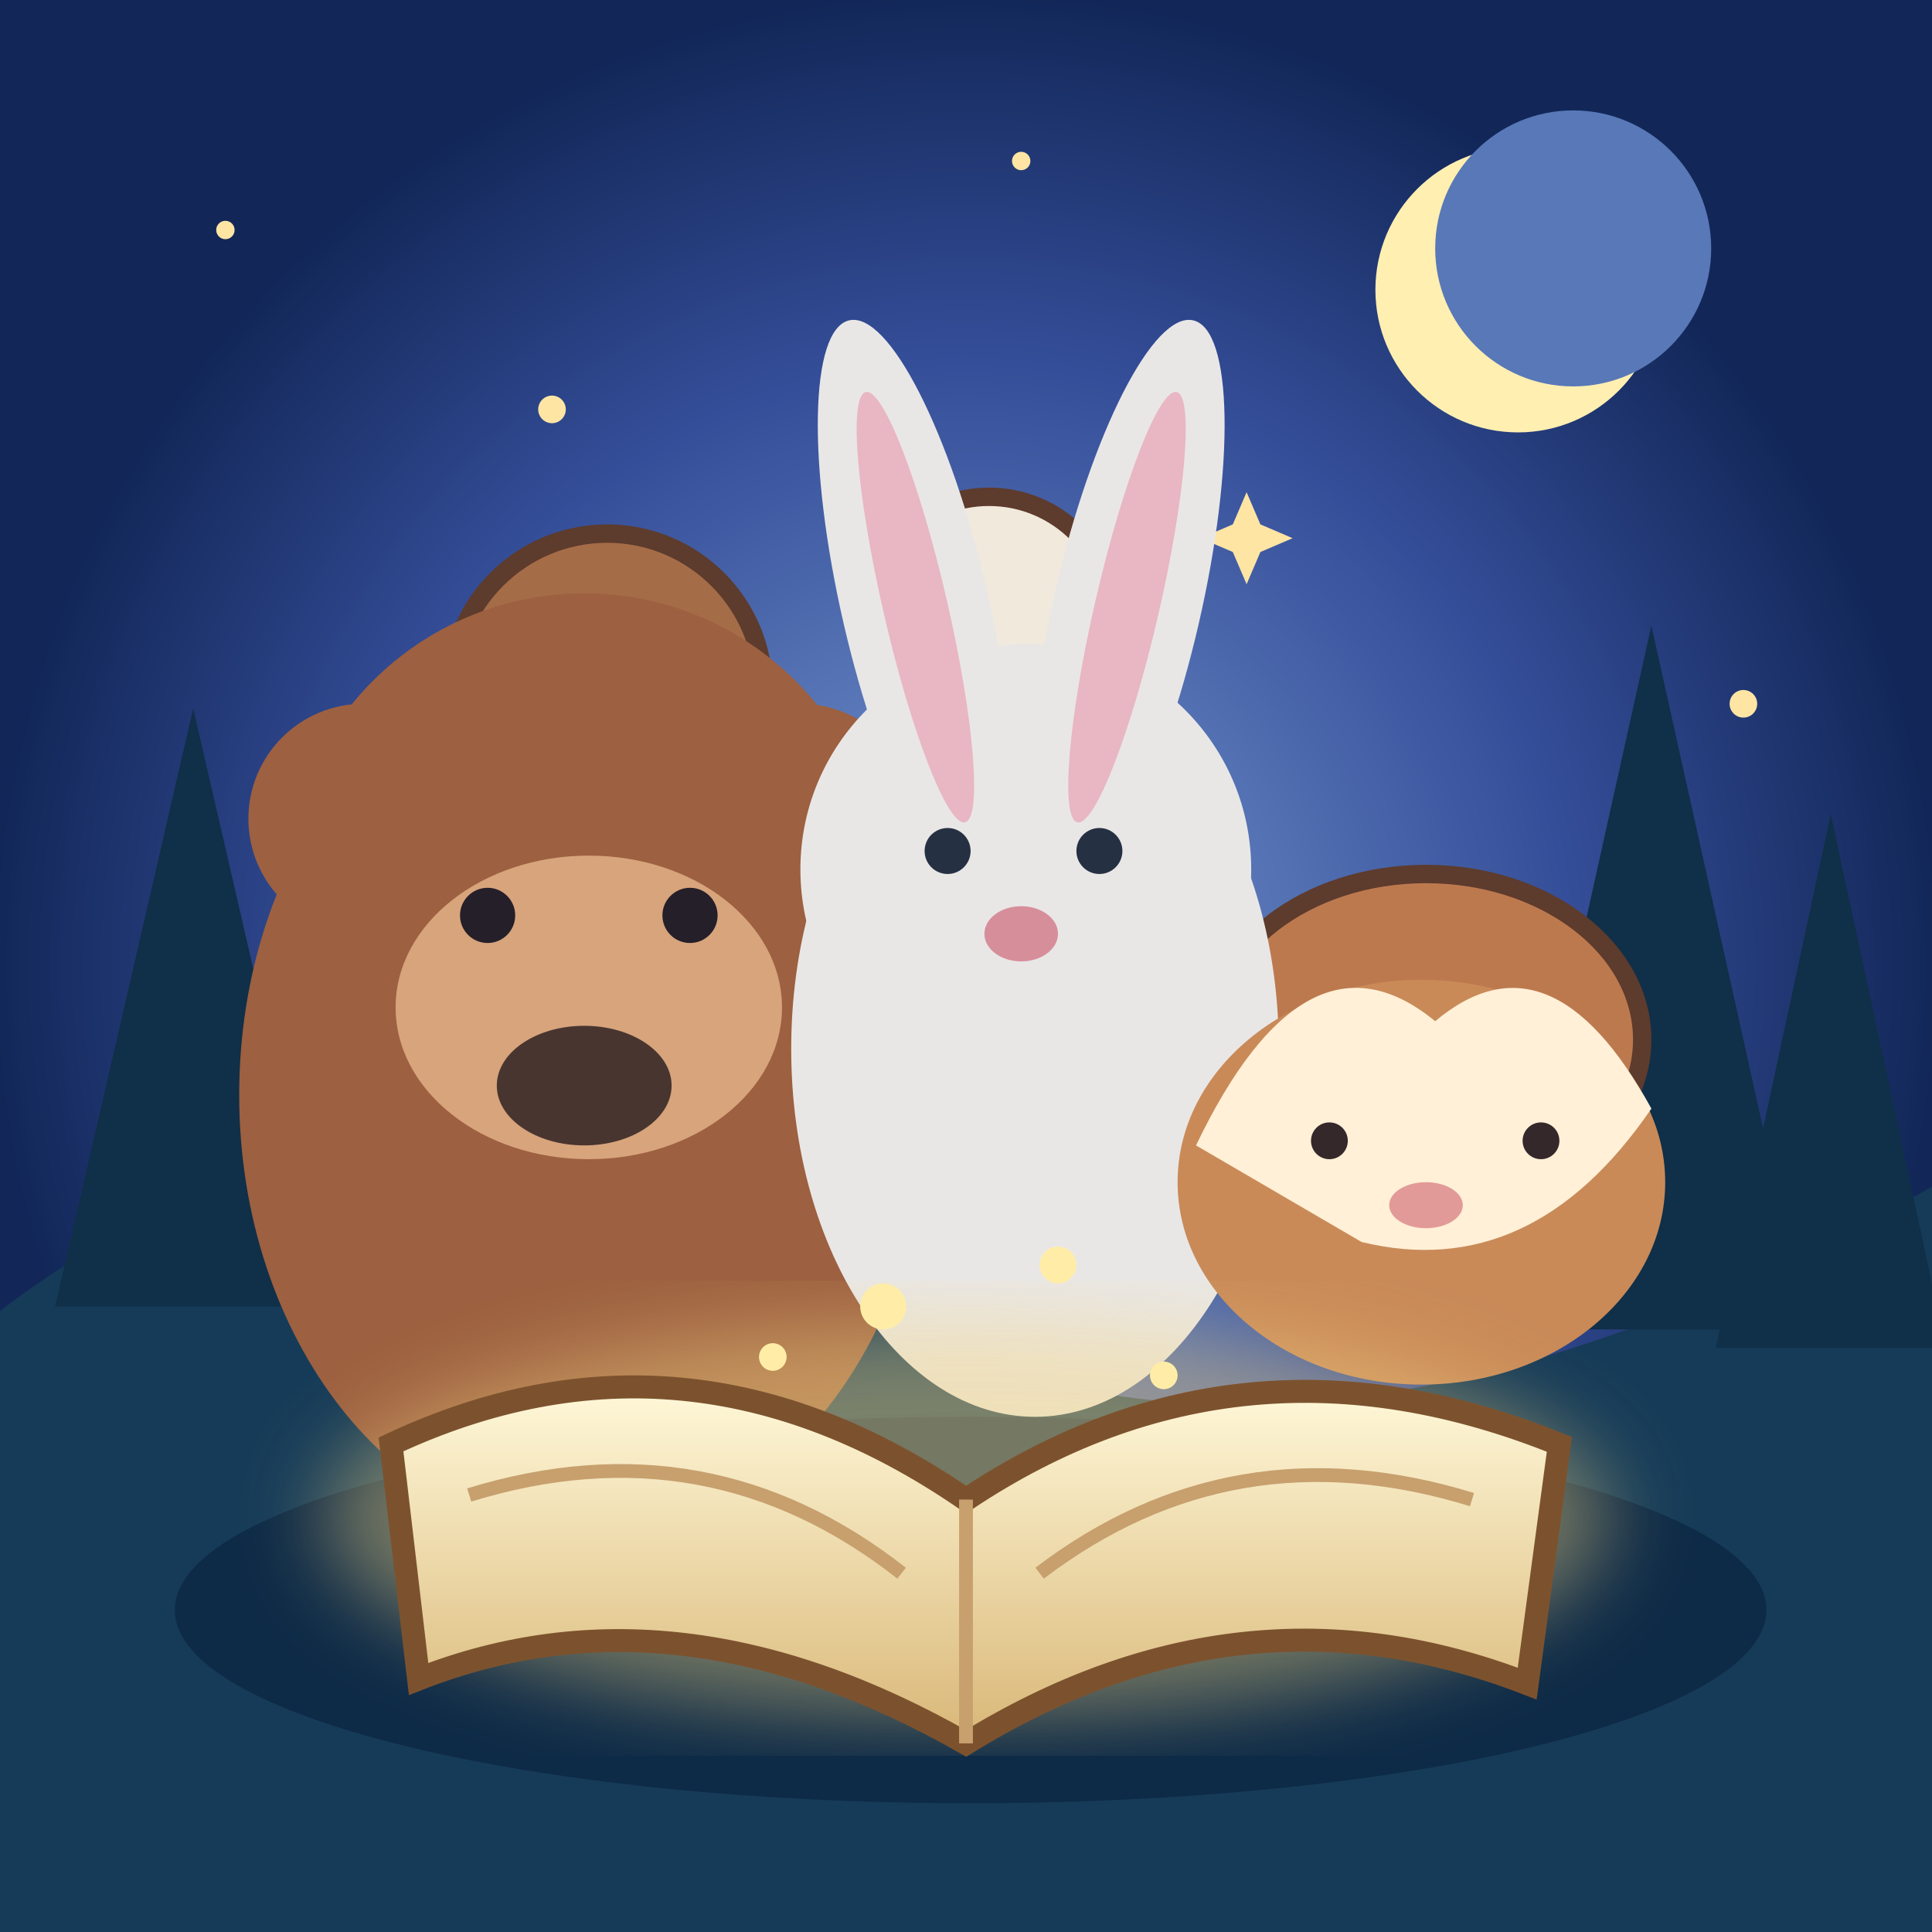
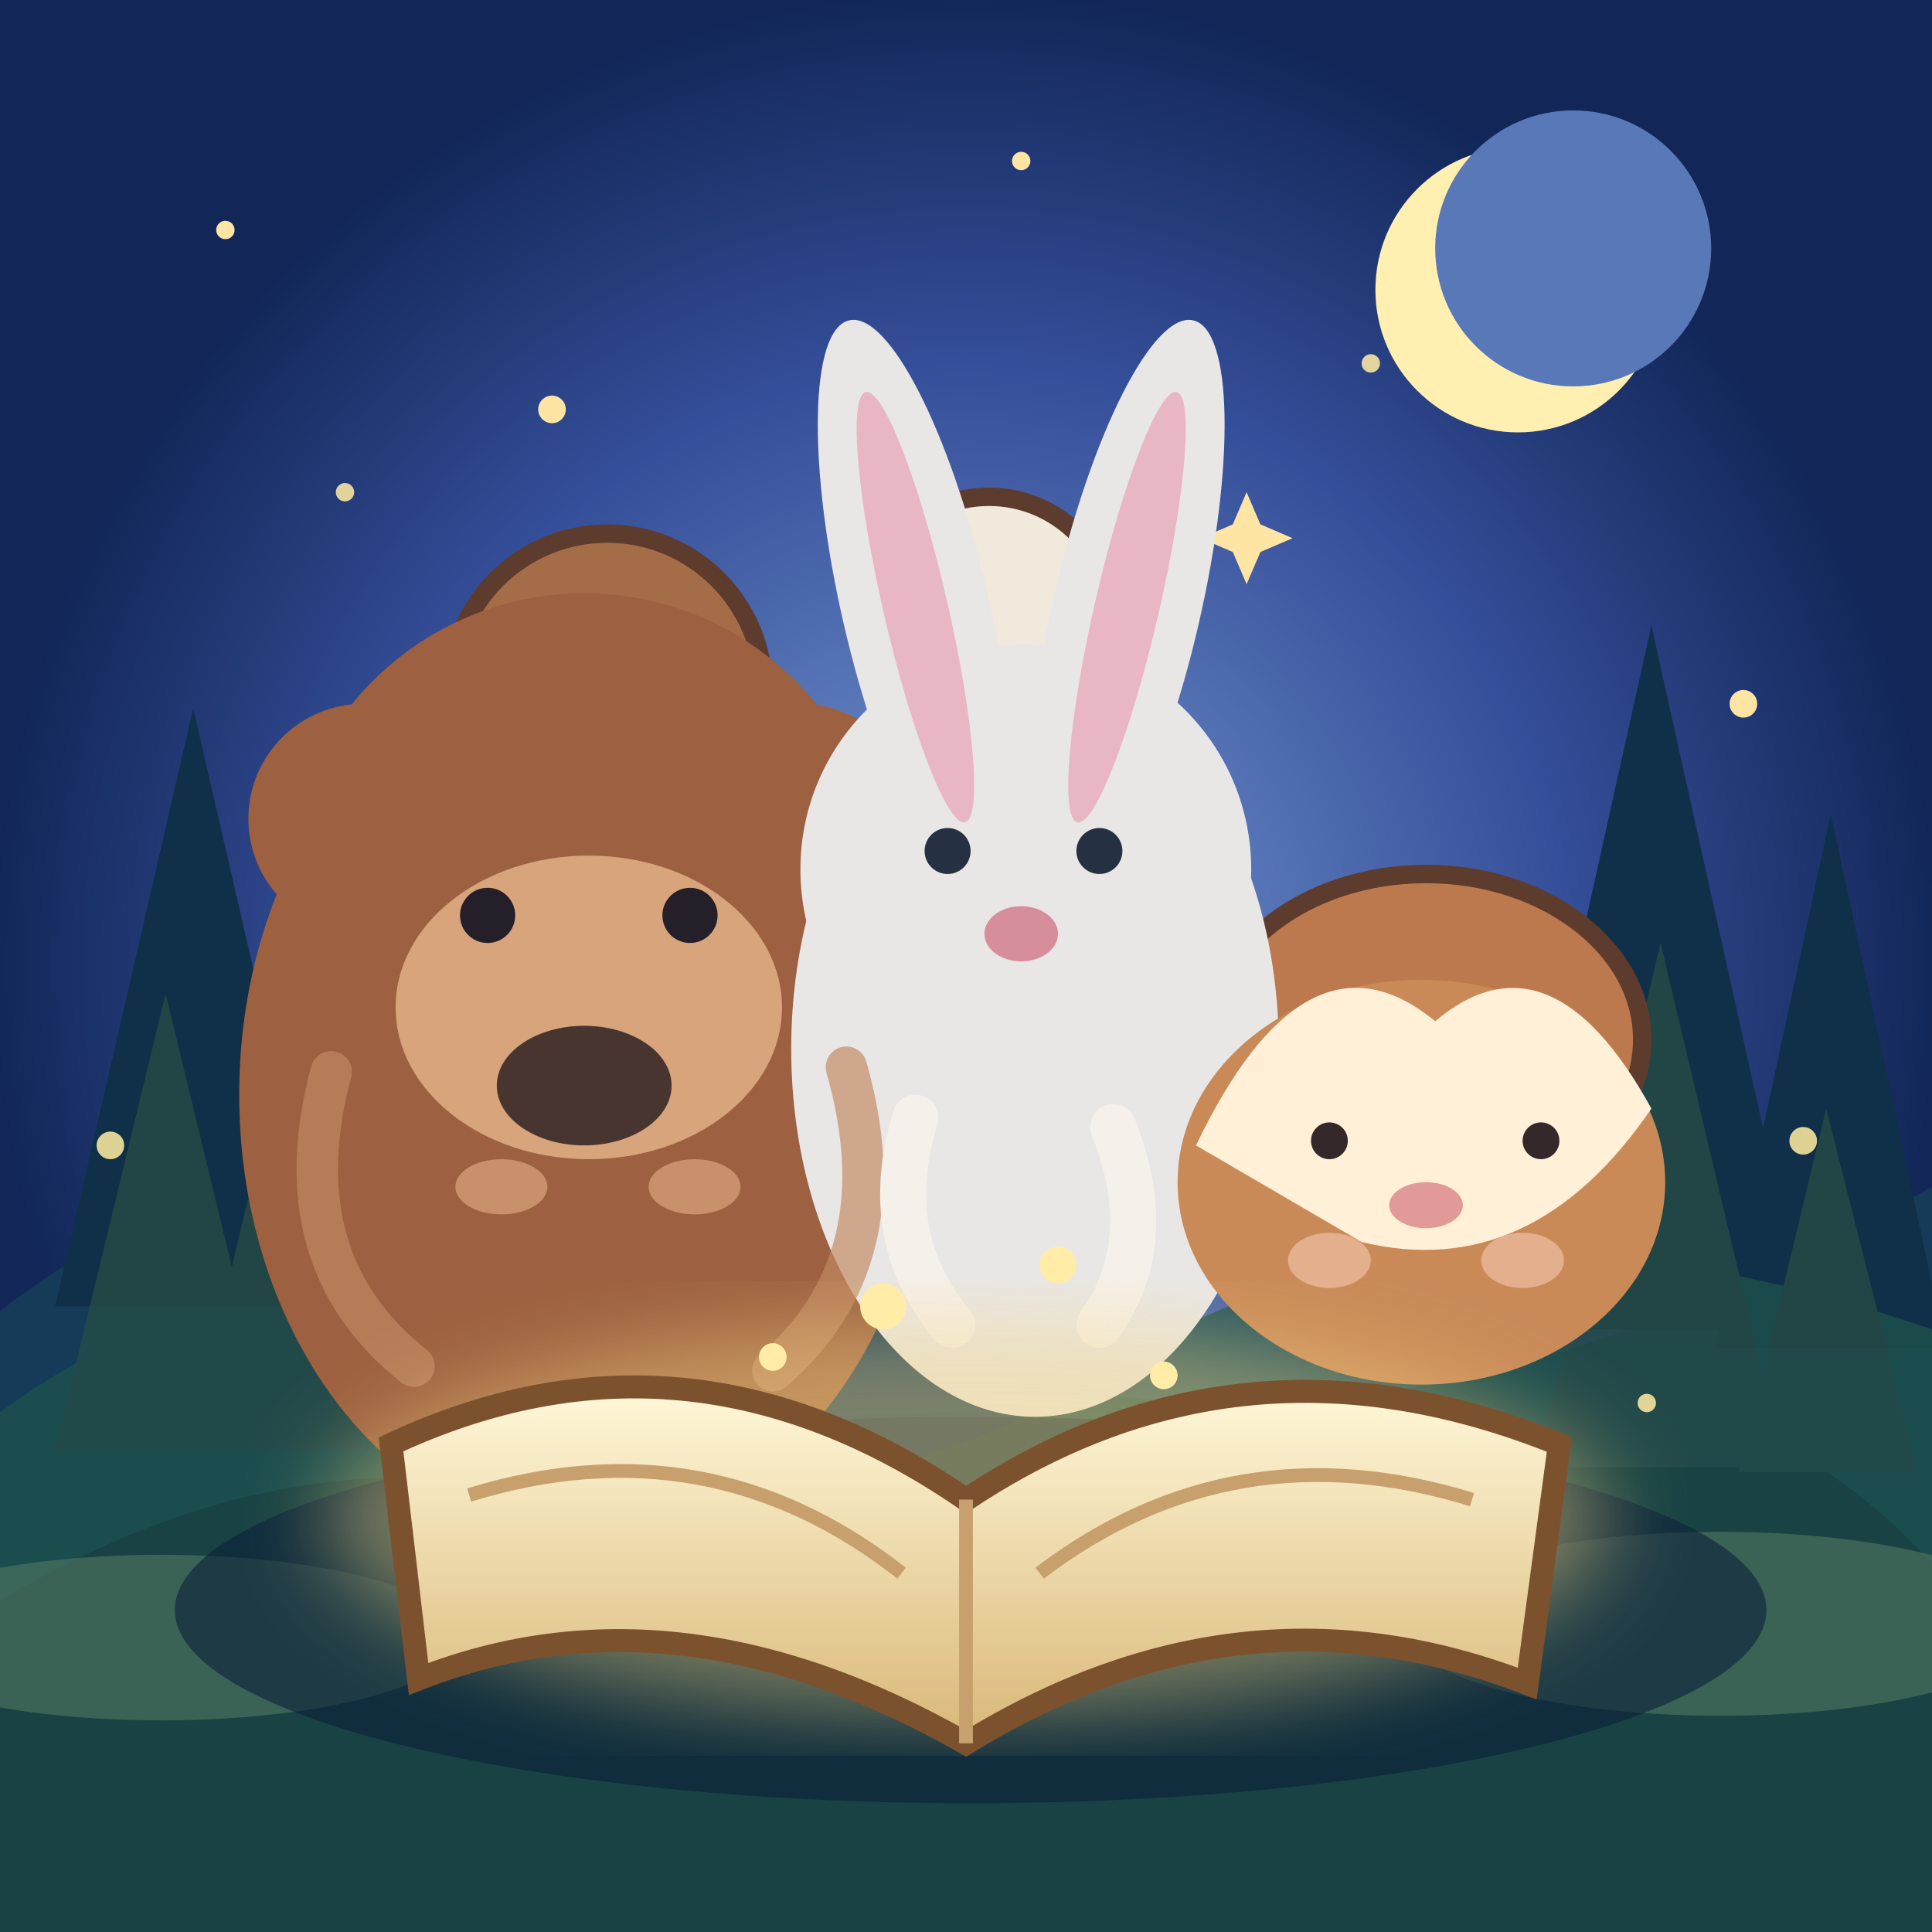
<svg xmlns="http://www.w3.org/2000/svg" viewBox="0 0 420 420">
  <defs>
    <radialGradient id="sky">
      <stop stop-color="#789bd2" />
      <stop offset=".62" stop-color="#354e99" />
      <stop offset="1" stop-color="#122758" />
    </radialGradient>
    <linearGradient id="book" x2="0" y2="1">
      <stop stop-color="#fff8d9" />
      <stop offset="1" stop-color="#d9b777" />
    </linearGradient>
    <filter id="glow">
      <feGaussianBlur stdDeviation="9" />
    </filter>
  </defs>
  <rect width="420" height="420" fill="url(#sky)" />
  <circle cx="330" cy="63" r="31" fill="#ffefb1" />
  <circle cx="342" cy="54" r="30" fill="#5878b8" />
  <g fill="#ffe5a4">
    <circle cx="49" cy="50" r="2" />
    <circle cx="120" cy="89" r="3" />
    <circle cx="222" cy="35" r="2" />
    <circle cx="379" cy="153" r="3" />
    <path d="m88 155 4 9 9 4-9 4-4 9-4-9-9-4 9-4zM271 107l3 7 7 3-7 3-3 7-3-7-7-3 7-3z" />
  </g>
  <path d="M0 285Q85 220 180 280T420 258V420H0" fill="#153b58" />
  <g fill="#102f48">
    <path d="m12 284 30-130 30 130zm35 0 24-95 25 95zm278 5 34-153 34 153zm48 4 25-116 25 116z" />
+   </g>
+   <g opacity=".8">
+     <path d="M0 307Q68 258 120 300T242 297T420 289V420H0" fill="#1d514b" />
+     <path d="M0 348Q80 300 156 338T300 329T420 340V420H0" fill="#19443d" />
+     <g fill="#264c45">
+       <path d="M12 315l24-99 24 99zm29 0 19-80 19 80zm293 4 27-114 27 114zm44 1 19-79 20 79z" />
+     </g>
+     <g fill="#5f8764" opacity=".6">
+       <ellipse cx="35" cy="356" rx="65" ry="18" />
+       <ellipse cx="374" cy="353" rx="69" ry="20" />
+     </g>
+   </g>
+   <g fill="#fbe7a0" opacity=".88">
+     <circle cx="24" cy="249" r="3" />
+     <circle cx="66" cy="279" r="2" />
+     <circle cx="392" cy="248" r="3" />
+     <circle cx="358" cy="305" r="2" />
+     <circle cx="75" cy="107" r="2" />
+     <circle cx="298" cy="79" r="2" />
  </g>
  <ellipse cx="211" cy="350" rx="173" ry="42" fill="#081b38" opacity=".55" />
  <g stroke="#5d3b2d" stroke-width="4">
    <circle cx="132" cy="150" r="34" fill="#a56c48" />
    <circle cx="215" cy="135" r="27" fill="#f2e9dd" />
    <ellipse cx="310" cy="226" rx="47" ry="36" fill="#bd794e" />
  </g>
  <g fill="#9d6040">
    <ellipse cx="127" cy="238" rx="75" ry="96" />
    <circle cx="79" cy="178" r="25" />
    <circle cx="174" cy="178" r="25" />
    <circle cx="127" cy="194" r="65" />
  </g>
  <ellipse cx="128" cy="219" rx="42" ry="33" fill="#d7a47c" />
  <ellipse cx="127" cy="236" rx="19" ry="13" fill="#49352f" />
  <circle cx="106" cy="199" r="6" fill="#251f29" />
  <circle cx="150" cy="199" r="6" fill="#251f29" />
  <g fill="#e9e7e6">
    <ellipse cx="225" cy="228" rx="53" ry="80" />
    <ellipse cx="199" cy="132" rx="16" ry="64" transform="rotate(-13 199 132)" />
    <ellipse cx="245" cy="132" rx="16" ry="64" transform="rotate(13 245 132)" />
    <circle cx="223" cy="189" r="49" />
  </g>
  <g fill="#e8b7c3">
    <ellipse cx="199" cy="132" rx="7" ry="48" transform="rotate(-13 199 132)" />
    <ellipse cx="245" cy="132" rx="7" ry="48" transform="rotate(13 245 132)" />
  </g>
  <circle cx="206" cy="185" r="5" fill="#263043" />
  <circle cx="239" cy="185" r="5" fill="#263043" />
  <ellipse cx="222" cy="203" rx="8" ry="6" fill="#d78e9b" />
  <ellipse cx="309" cy="257" rx="53" ry="44" fill="#c98a58" />
  <path d="M260 249Q284 199 312 222Q337 201 359 241Q333 279 296 270Z" fill="#fff0d7" />
  <circle cx="289" cy="248" r="4" fill="#34282b" />
  <circle cx="335" cy="248" r="4" fill="#34282b" />
  <ellipse cx="310" cy="262" rx="8" ry="5" fill="#e29a98" />
+   <g opacity=".68">
+     <path d="M72 233Q61 274 90 297M184 232Q196 274 168 298" stroke="#c18a64" stroke-width="9" fill="none" stroke-linecap="round" />
+     <ellipse cx="109" cy="258" rx="10" ry="6" fill="#dca780" />
+     <ellipse cx="151" cy="258" rx="10" ry="6" fill="#dca780" />
+     <path d="M199 243Q191 269 207 288M242 245Q252 270 239 288" stroke="#faf5ec" stroke-width="10" fill="none" stroke-linecap="round" />
+     <ellipse cx="289" cy="274" rx="9" ry="6" fill="#f1c0a4" />
+     <ellipse cx="331" cy="274" rx="9" ry="6" fill="#f1c0a4" />
+   </g>
  <ellipse cx="210" cy="330" rx="140" ry="43" fill="#f5d783" opacity=".45" filter="url(#glow)" />
  <path d="M85 314Q149 284 210 326Q270 286 339 314L332 366Q270 342 210 379Q147 343 91 365Z" fill="url(#book)" stroke="#7c522e" stroke-width="5" />
  <path d="M210 326V379M102 325Q154 309 196 342M226 342Q268 310 320 326" fill="none" stroke="#c7a06e" stroke-width="3" />
  <g fill="#ffeda7">
    <circle cx="192" cy="284" r="5" />
    <circle cx="230" cy="275" r="4" />
    <circle cx="253" cy="299" r="3" />
    <circle cx="168" cy="295" r="3" />
  </g>
</svg>
